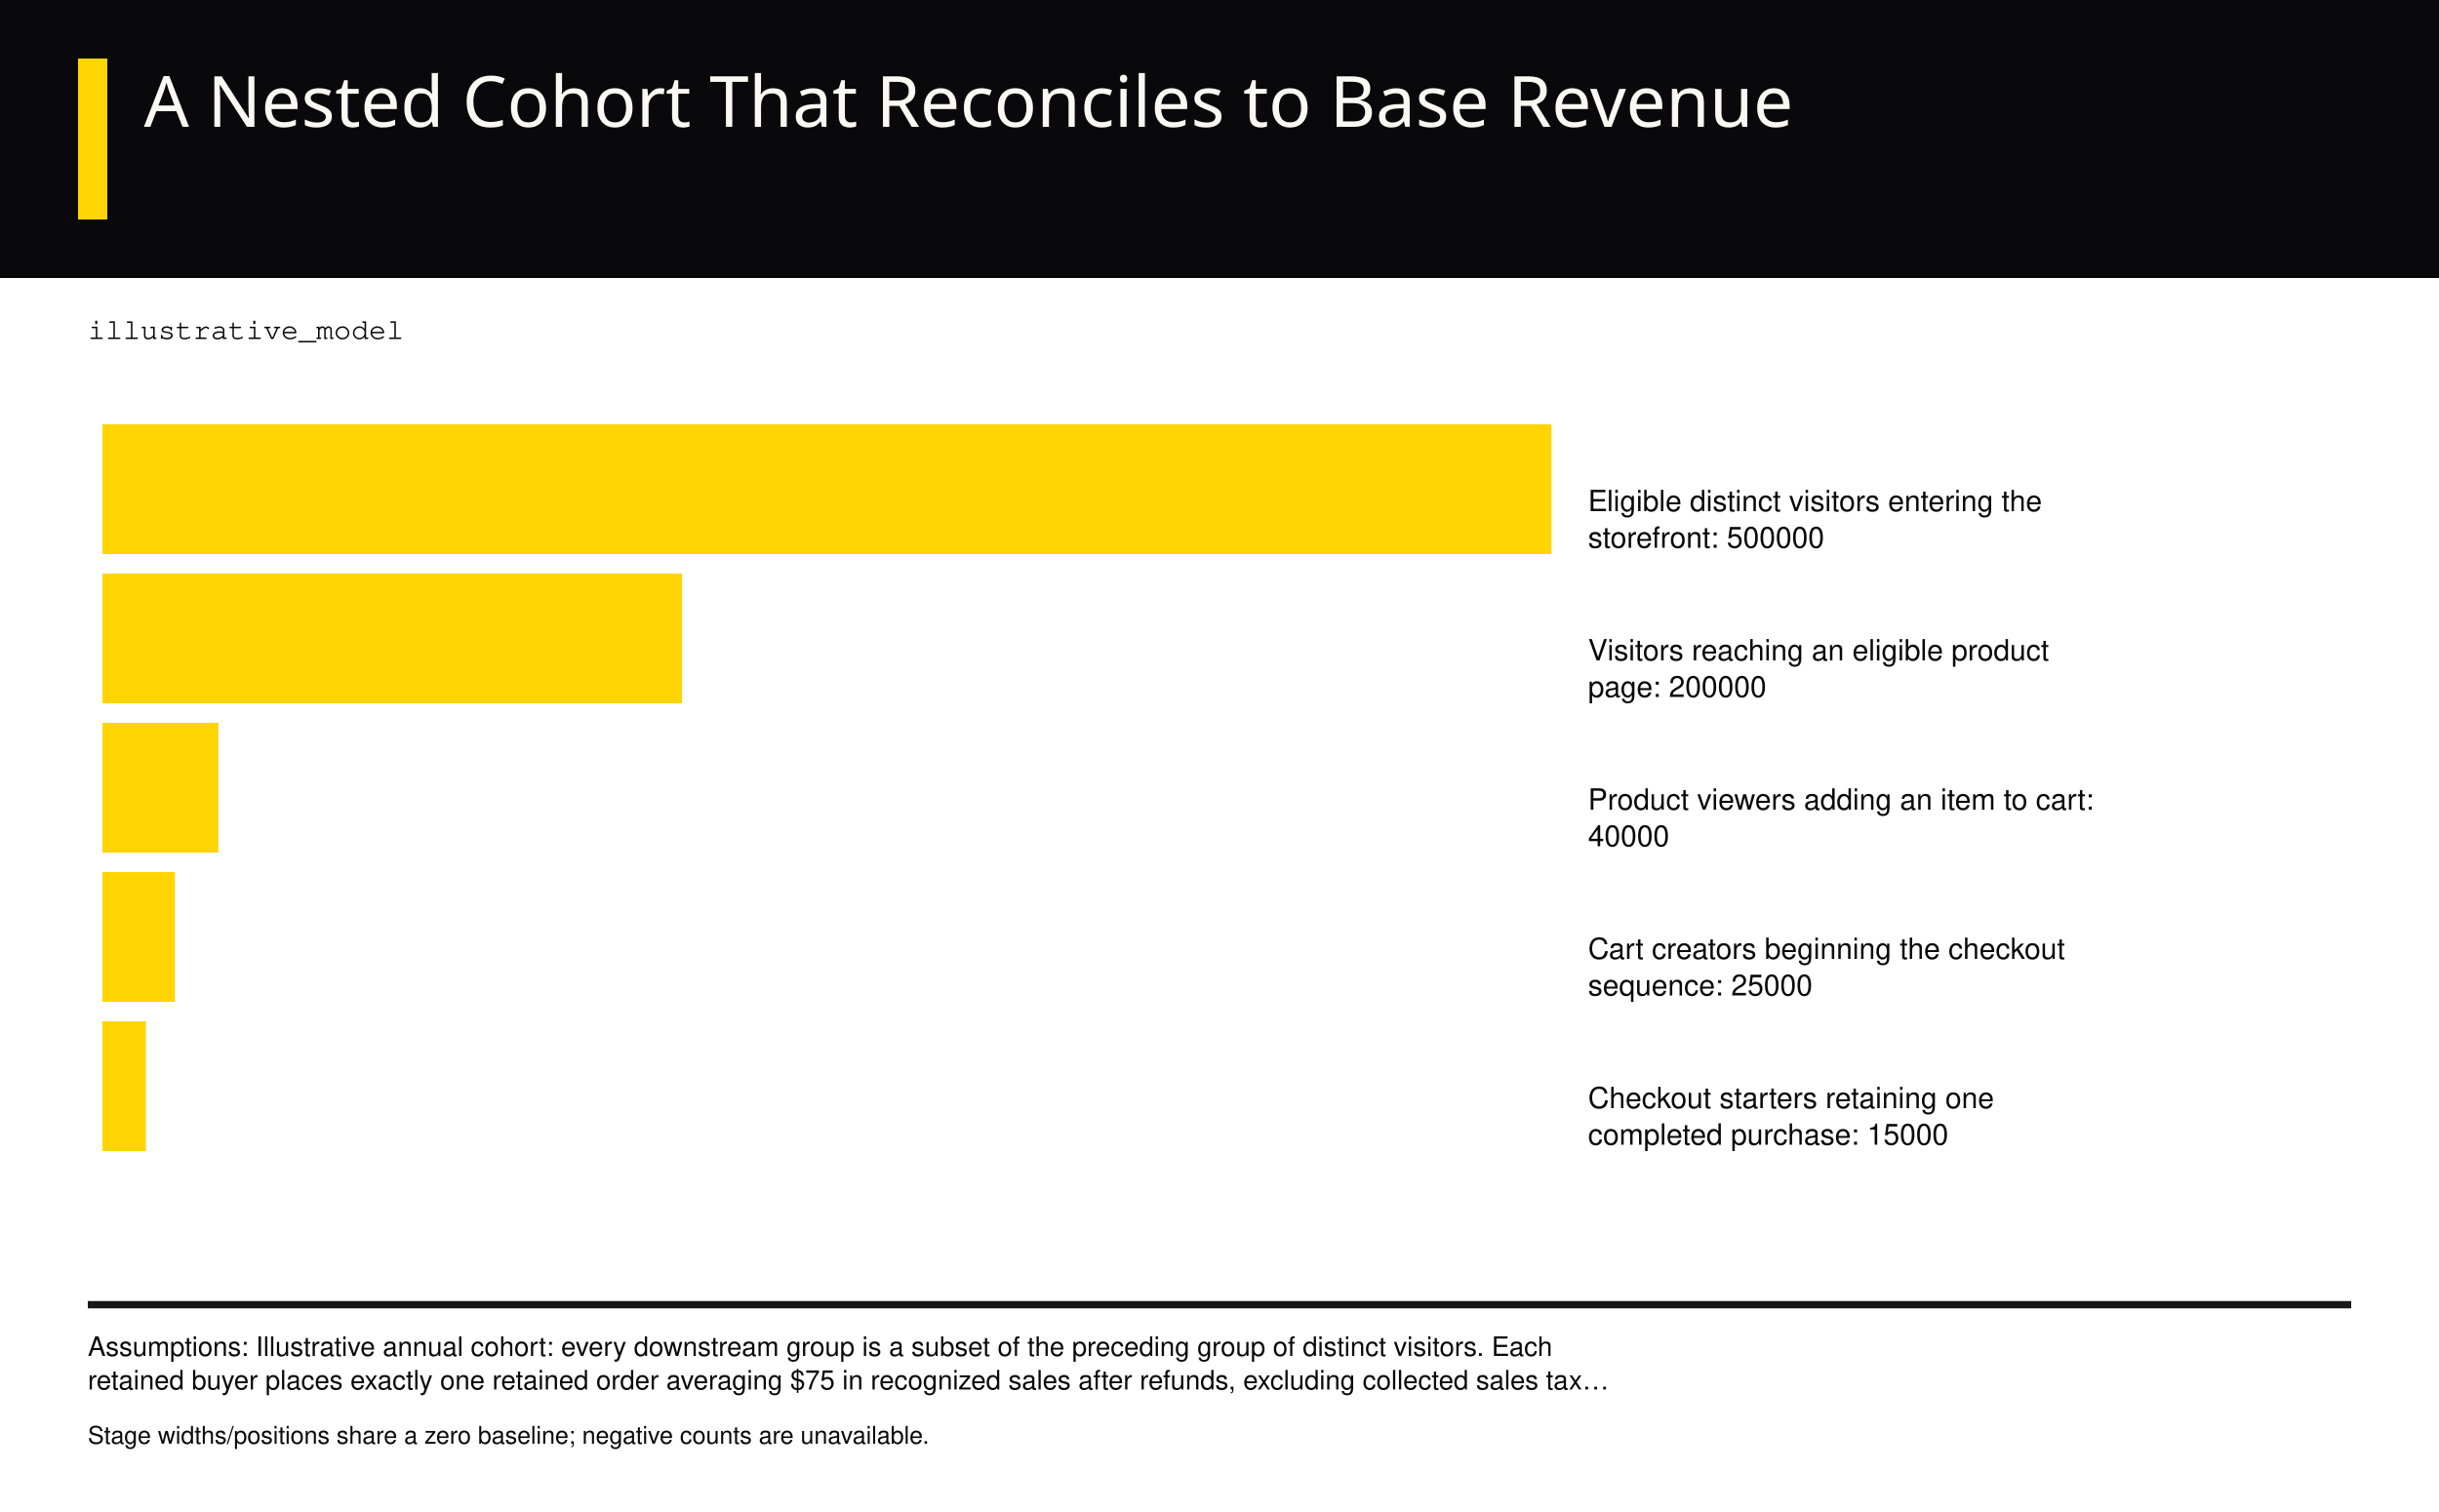
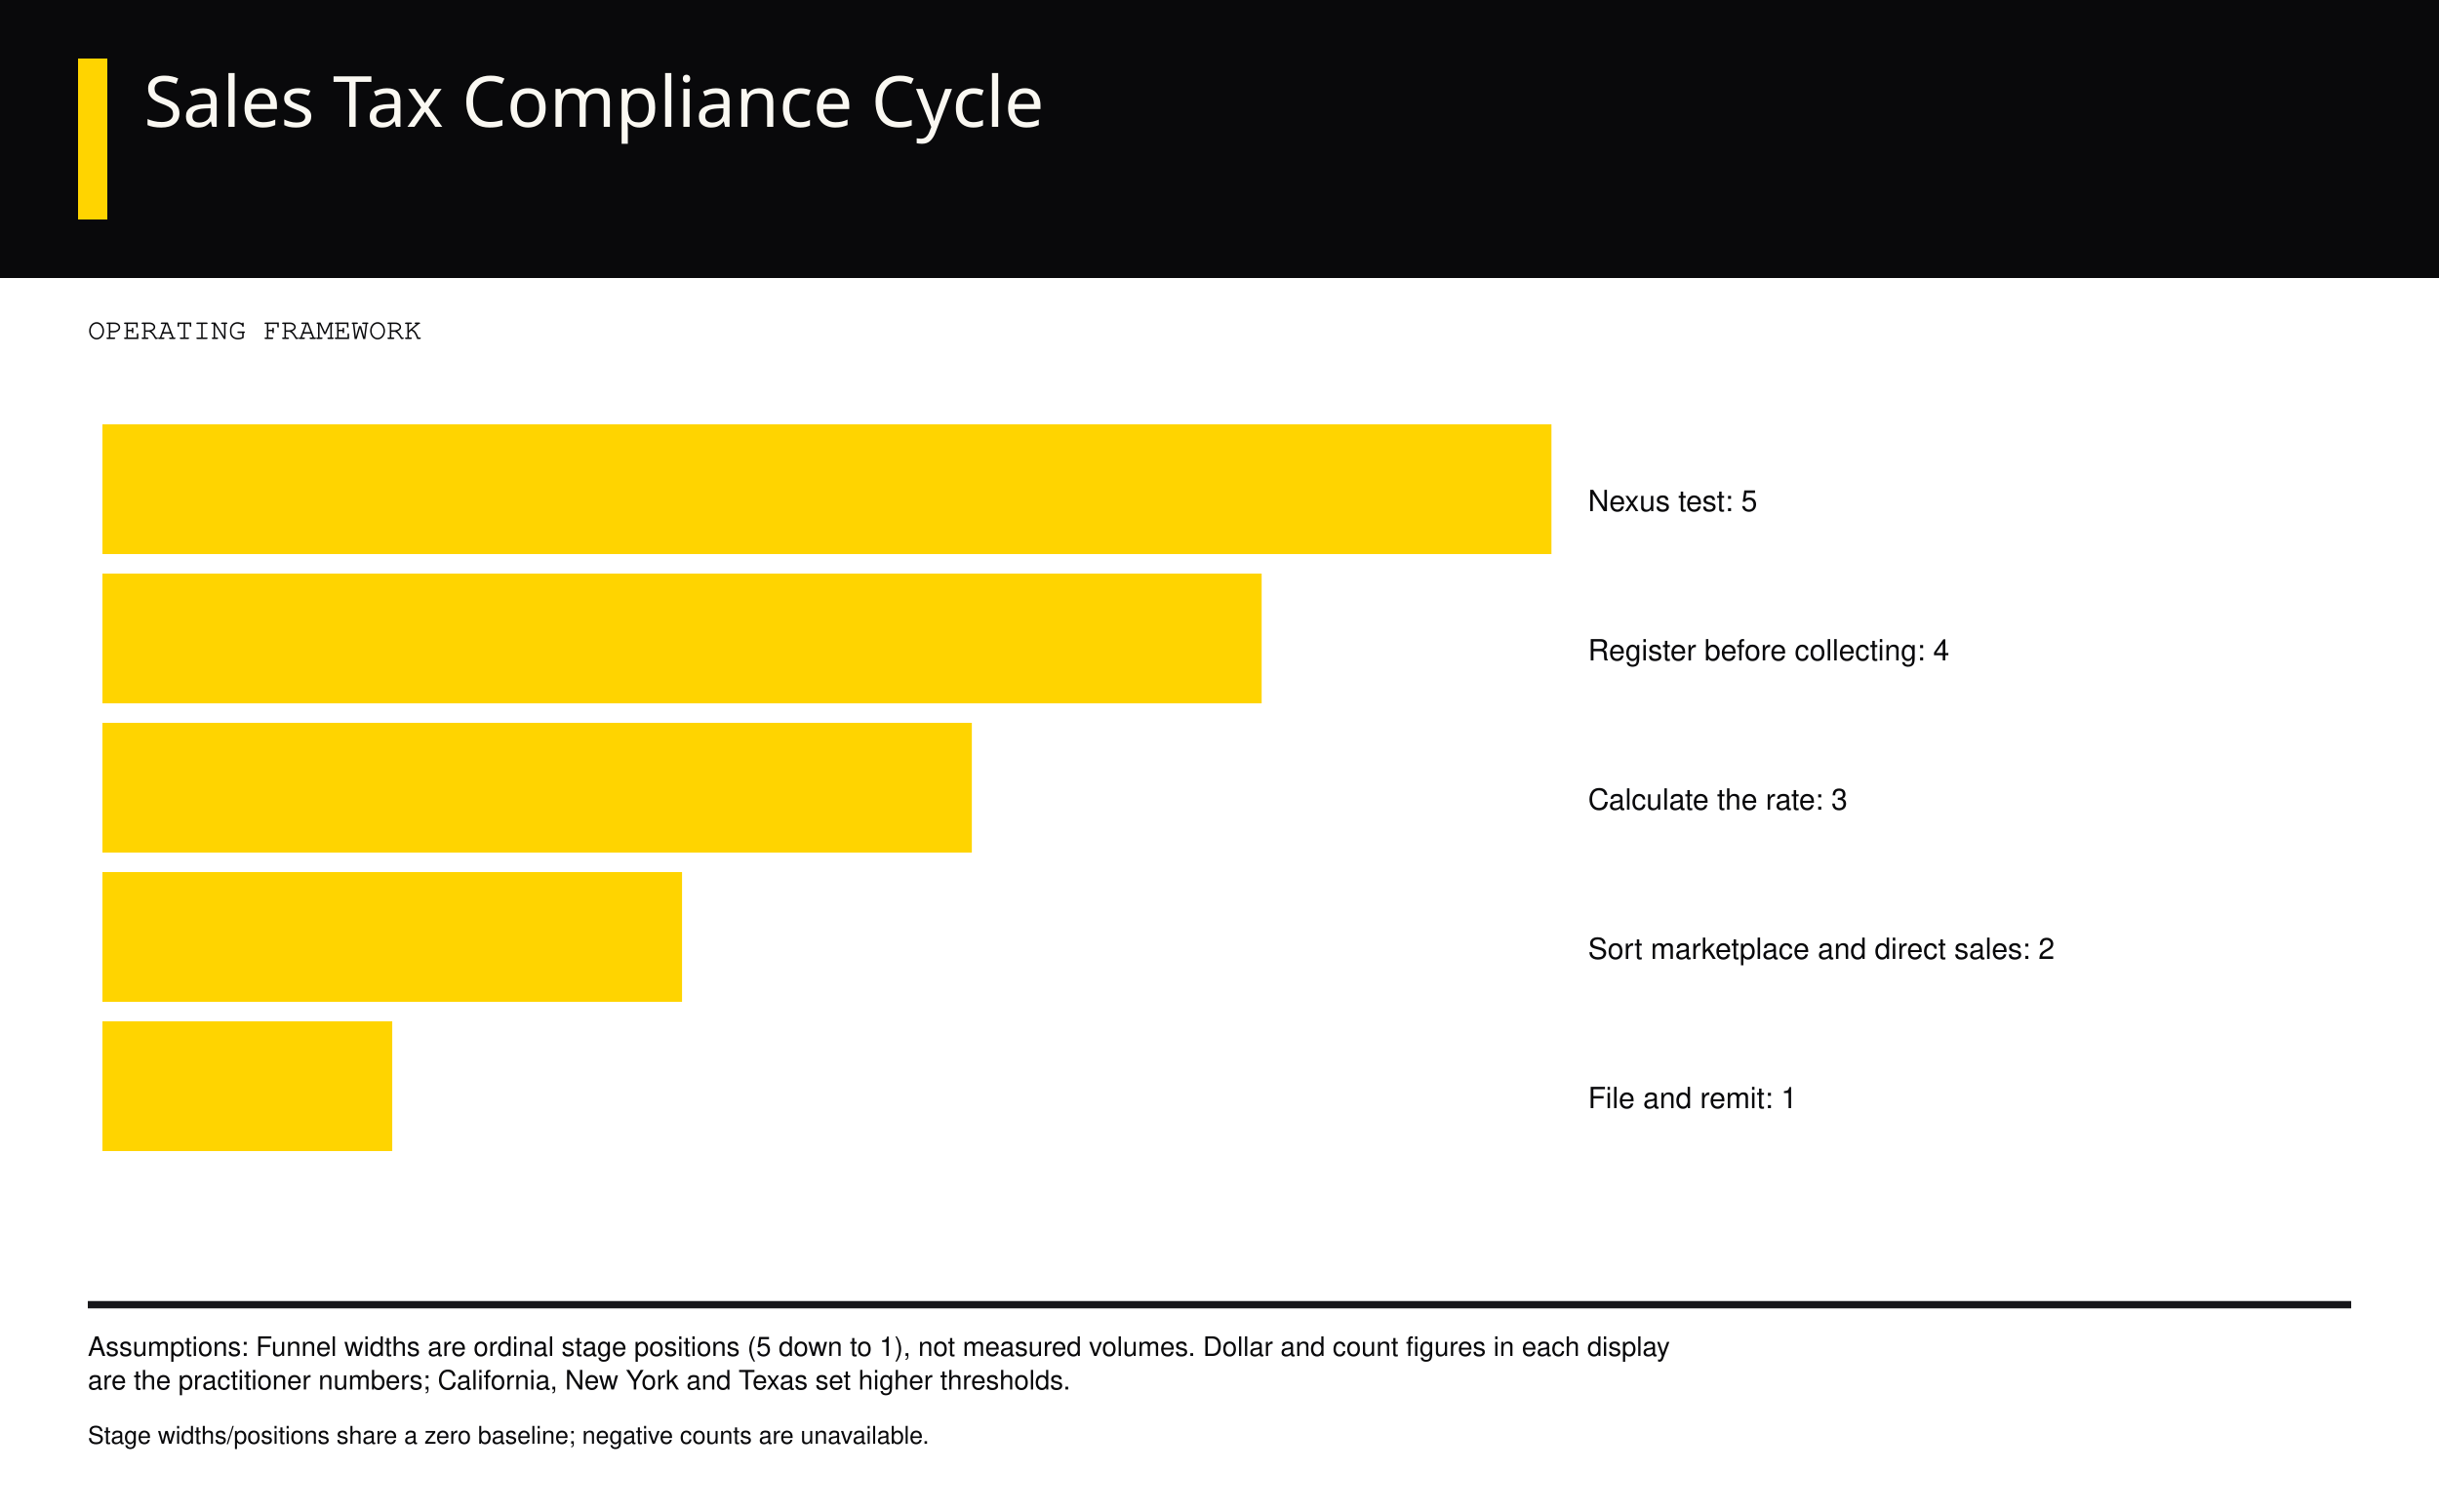
<svg xmlns="http://www.w3.org/2000/svg" viewBox="0 0 1000 620" role="img">
  <rect x="0" y="0" width="1000" height="620" fill="#FFFFFF" stroke="none" stroke-width="1" />
  <rect x="0" y="0" width="1000" height="114" fill="#09090B" stroke="none" stroke-width="1" />
  <rect x="32" y="24" width="12" height="66" fill="#FFD400" stroke="none" stroke-width="1" />
  <text x="59" y="52" font-family="'Arial Narrow', Impact, sans-serif" font-size="29" fill="#FAF8F2" text-anchor="start" style="font-variant-numeric:tabular-nums">
-     <tspan x="59" dy="0">A Nested Cohort That Reconciles to Base Revenue</tspan>
+     <tspan x="59" dy="0">Sales Tax Compliance Cycle</tspan>
  </text>
  <text x="36" y="139" font-family="Courier, monospace" font-size="12" fill="#09090B" text-anchor="start" style="font-variant-numeric:tabular-nums">
-     <tspan x="36" dy="0">illustrative_model</tspan>
+     <tspan x="36" dy="0">OPERATING FRAMEWORK</tspan>
  </text>
  <rect x="42" y="174.0" width="594.1" height="53.2" fill="#FFD400" stroke="none" stroke-width="1" />
  <text x="651.1" y="209.6" font-family="Helvetica, Arial, sans-serif" font-size="12" fill="#09090B" text-anchor="start" style="font-variant-numeric:tabular-nums">
-     <tspan x="651.1" dy="0">Eligible distinct visitors entering the</tspan>
-     <tspan x="651.1" dy="15.0">storefront: 500000</tspan>
+     <tspan x="651.1" dy="0">Nexus test: 5</tspan>
  </text>
-   <rect x="42" y="235.2" width="237.64" height="53.2" fill="#FFD400" stroke="none" stroke-width="1" />
+   <rect x="42" y="235.2" width="475.28" height="53.2" fill="#FFD400" stroke="none" stroke-width="1" />
  <text x="651.1" y="270.8" font-family="Helvetica, Arial, sans-serif" font-size="12" fill="#09090B" text-anchor="start" style="font-variant-numeric:tabular-nums">
-     <tspan x="651.1" dy="0">Visitors reaching an eligible product</tspan>
-     <tspan x="651.1" dy="15.0">page: 200000</tspan>
+     <tspan x="651.1" dy="0">Register before collecting: 4</tspan>
  </text>
-   <rect x="42" y="296.4" width="47.528" height="53.2" fill="#FFD400" stroke="none" stroke-width="1" />
+   <rect x="42" y="296.4" width="356.46" height="53.2" fill="#FFD400" stroke="none" stroke-width="1" />
  <text x="651.1" y="332.0" font-family="Helvetica, Arial, sans-serif" font-size="12" fill="#09090B" text-anchor="start" style="font-variant-numeric:tabular-nums">
-     <tspan x="651.1" dy="0">Product viewers adding an item to cart:</tspan>
-     <tspan x="651.1" dy="15.0">40000</tspan>
+     <tspan x="651.1" dy="0">Calculate the rate: 3</tspan>
  </text>
-   <rect x="42" y="357.6" width="29.705" height="53.2" fill="#FFD400" stroke="none" stroke-width="1" />
+   <rect x="42" y="357.6" width="237.64" height="53.2" fill="#FFD400" stroke="none" stroke-width="1" />
  <text x="651.1" y="393.2" font-family="Helvetica, Arial, sans-serif" font-size="12" fill="#09090B" text-anchor="start" style="font-variant-numeric:tabular-nums">
-     <tspan x="651.1" dy="0">Cart creators beginning the checkout</tspan>
-     <tspan x="651.1" dy="15.0">sequence: 25000</tspan>
+     <tspan x="651.1" dy="0">Sort marketplace and direct sales: 2</tspan>
  </text>
-   <rect x="42" y="418.8" width="17.823" height="53.2" fill="#FFD400" stroke="none" stroke-width="1" />
+   <rect x="42" y="418.8" width="118.82" height="53.2" fill="#FFD400" stroke="none" stroke-width="1" />
  <text x="651.1" y="454.4" font-family="Helvetica, Arial, sans-serif" font-size="12" fill="#09090B" text-anchor="start" style="font-variant-numeric:tabular-nums">
-     <tspan x="651.1" dy="0">Checkout starters retaining one</tspan>
-     <tspan x="651.1" dy="15.0">completed purchase: 15000</tspan>
+     <tspan x="651.1" dy="0">File and remit: 1</tspan>
  </text>
  <line x1="36" y1="535" x2="964" y2="535" stroke="#18181B" stroke-width="3" />
  <text x="36" y="556" font-family="Helvetica, Arial, sans-serif" font-size="11" fill="#09090B" text-anchor="start" style="font-variant-numeric:tabular-nums">
-     <tspan x="36" dy="0">Assumptions: Illustrative annual cohort: every downstream group is a subset of the preceding group of distinct visitors. Each</tspan>
-     <tspan x="36" dy="13.75">retained buyer places exactly one retained order averaging $75 in recognized sales after refunds, excluding collected sales tax…</tspan>
+     <tspan x="36" dy="0">Assumptions: Funnel widths are ordinal stage positions (5 down to 1), not measured volumes. Dollar and count figures in each display</tspan>
+     <tspan x="36" dy="13.75">are the practitioner numbers; California, New York and Texas set higher thresholds.</tspan>
  </text>
  <text x="36" y="592" font-family="Helvetica, Arial, sans-serif" font-size="10" fill="#09090B" text-anchor="start" style="font-variant-numeric:tabular-nums">
    <tspan x="36" dy="0">Stage widths/positions share a zero baseline; negative counts are unavailable.</tspan>
  </text>
</svg>
